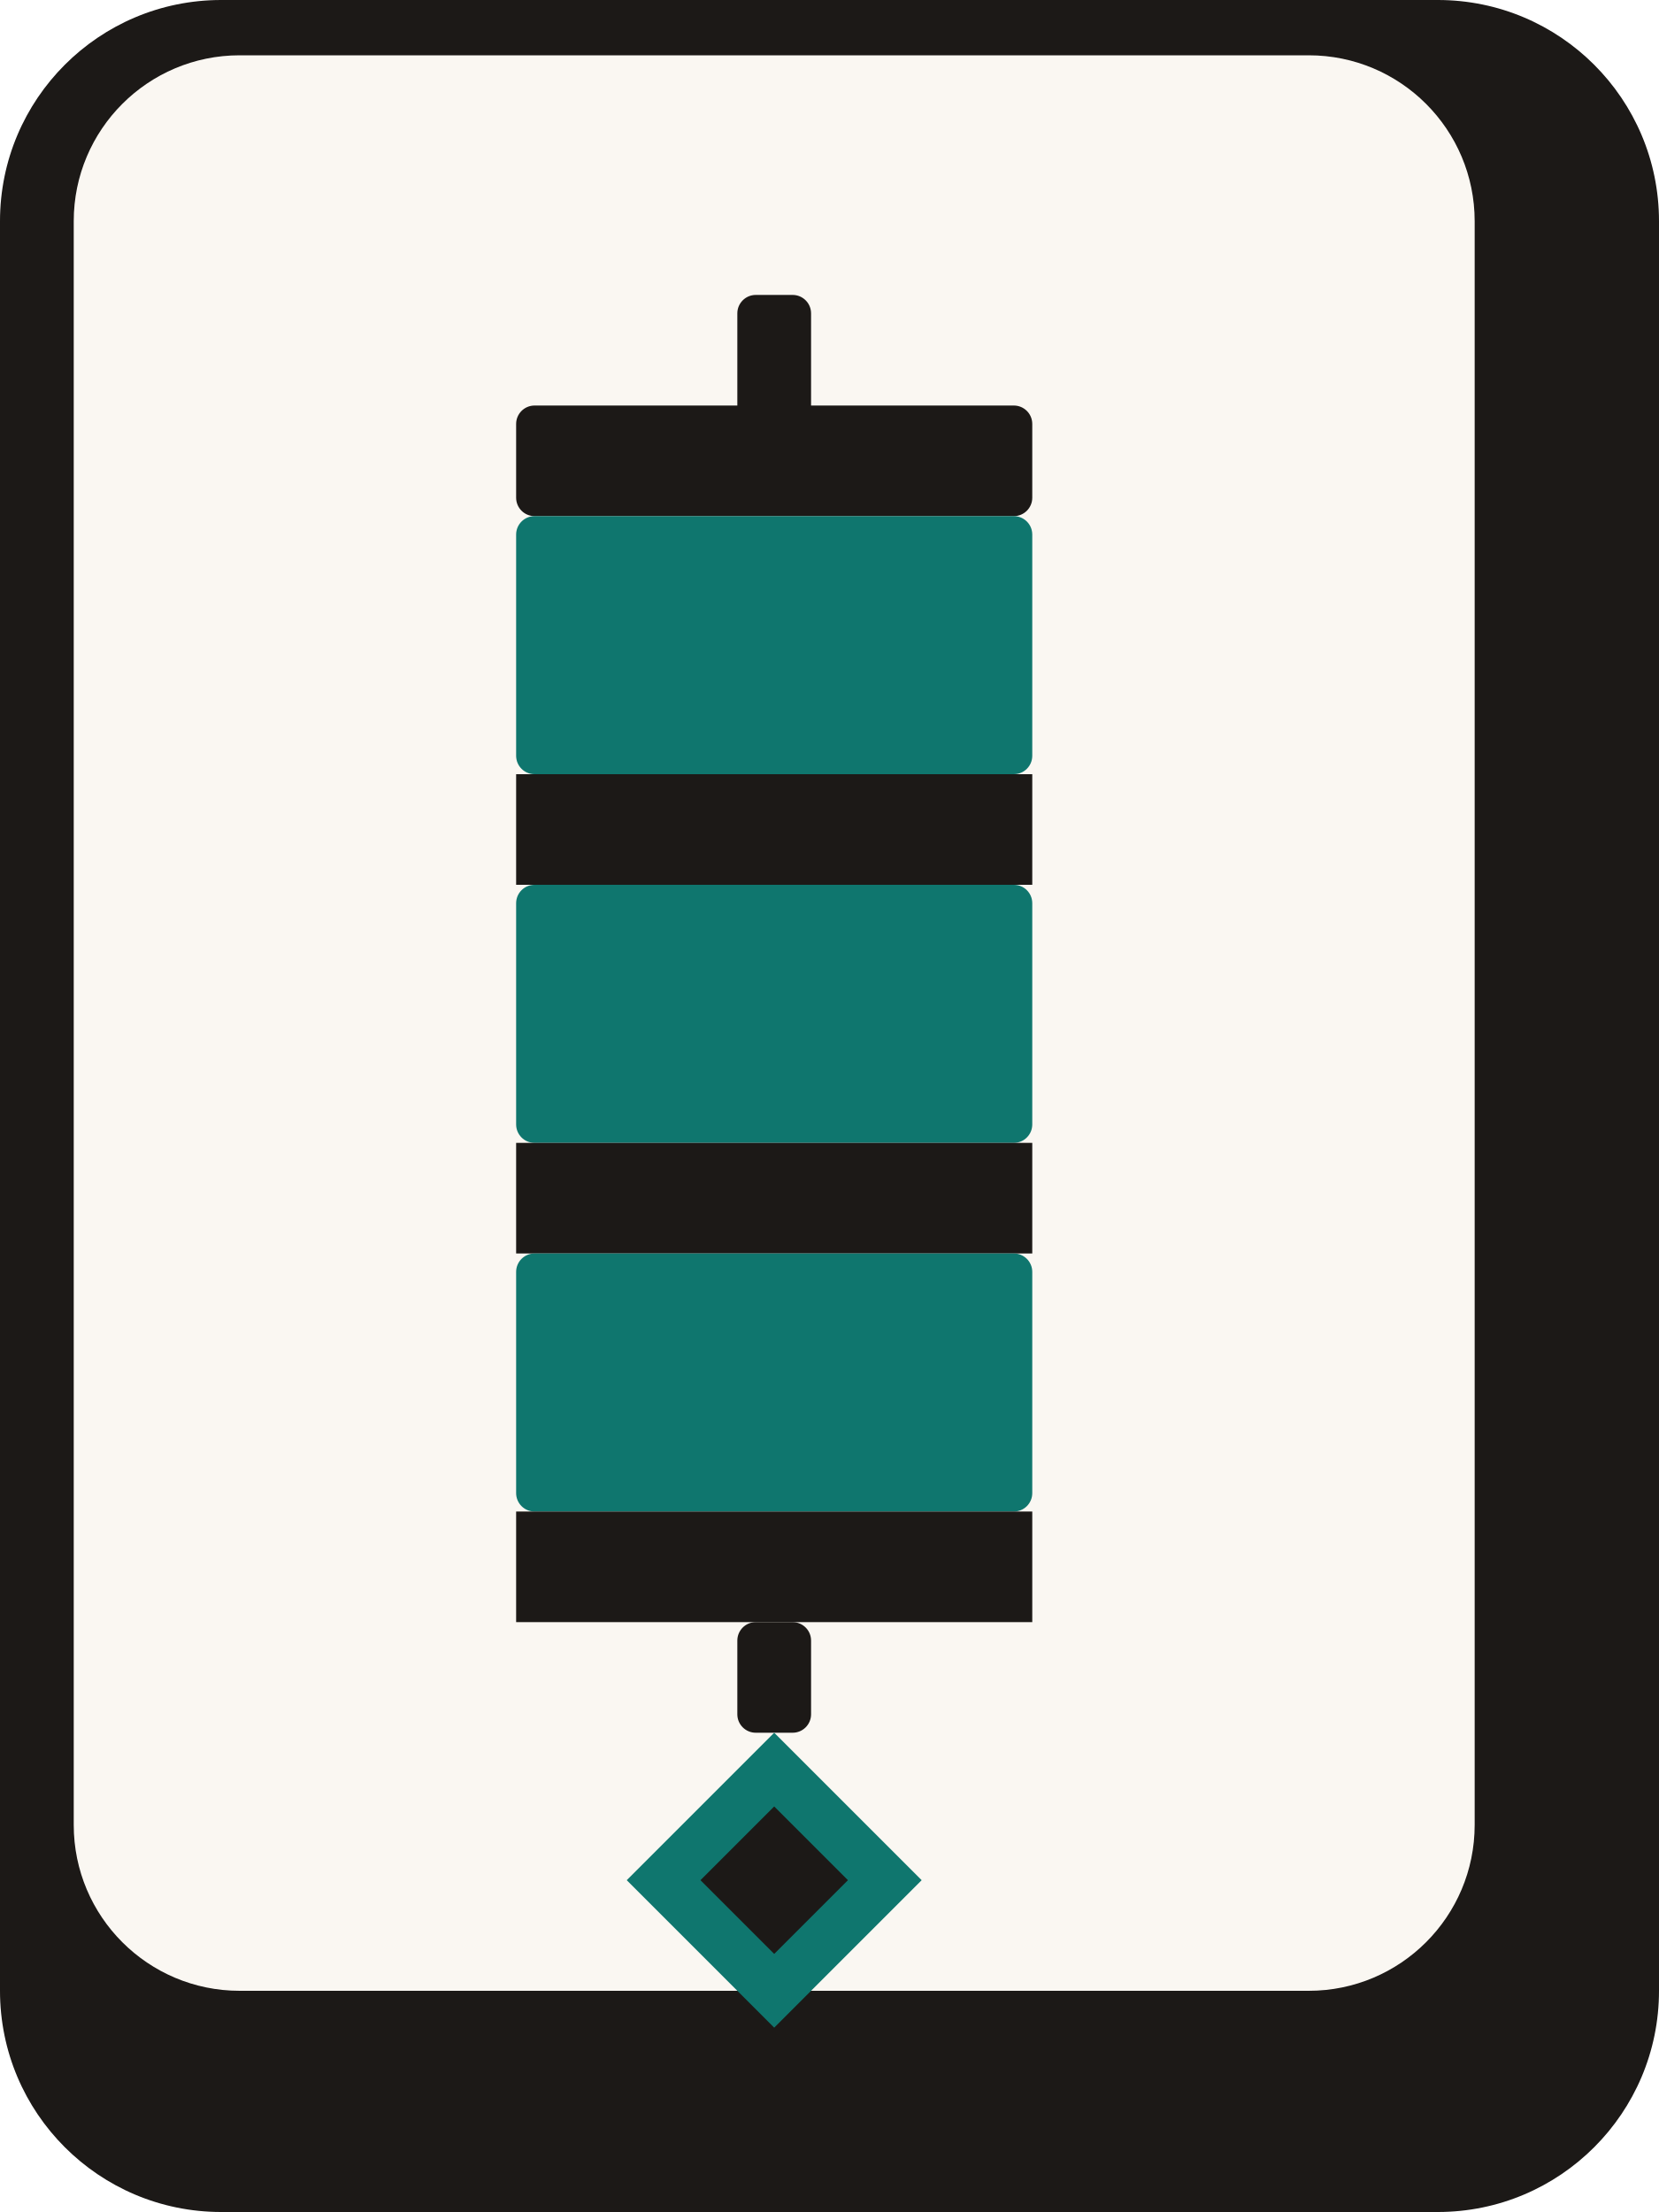
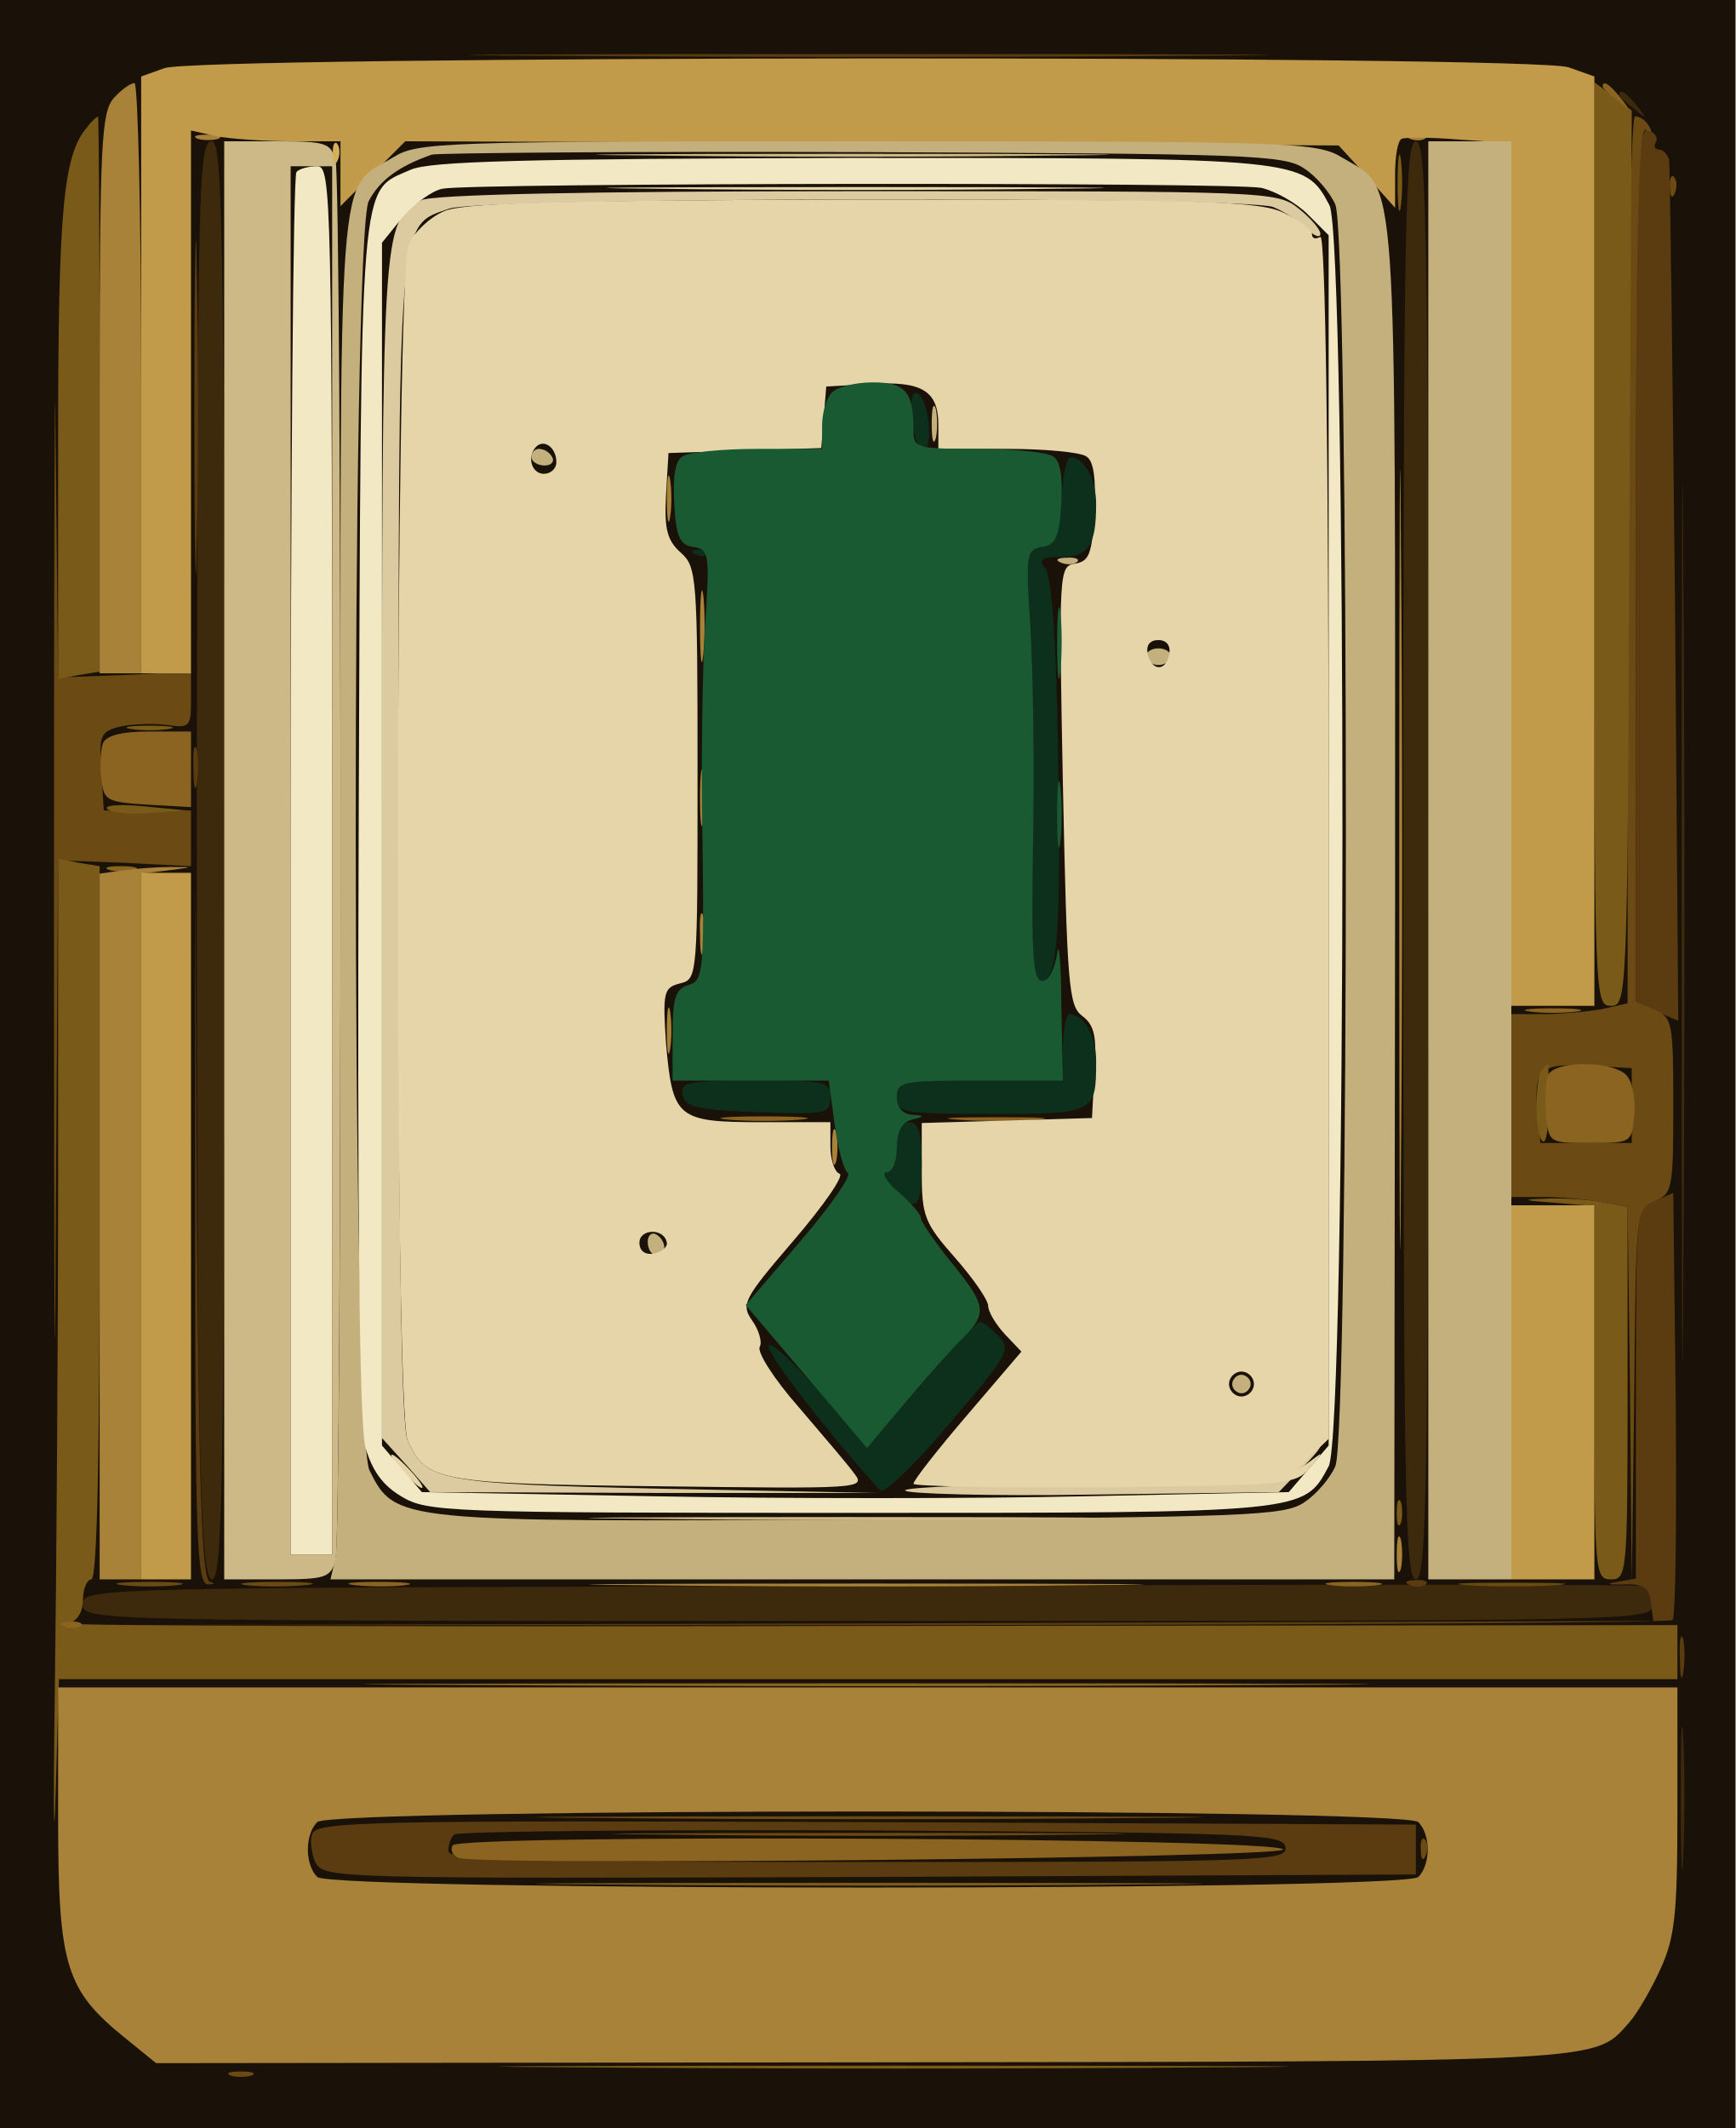
- <svg xmlns="http://www.w3.org/2000/svg" viewBox="0 0 90 120" width="90" height="120">
-   <rect width="90" height="120" rx="12" fill="#1C1917" />
-   <rect x="4" y="3" width="76" height="105" rx="9" fill="#FAF7F2" />
-   <rect x="40" y="16" width="4" height="8" rx="1" fill="#1C1917" />
-   <rect x="28" y="22" width="28" height="6" rx="1" fill="#1C1917" />
-   <rect x="28" y="28" width="28" height="14" rx="1" fill="#0F766E" />
-   <rect x="28" y="42" width="28" height="6" fill="#1C1917" />
-   <rect x="28" y="48" width="28" height="14" rx="1" fill="#0F766E" />
-   <rect x="28" y="62" width="28" height="6" fill="#1C1917" />
-   <rect x="28" y="68" width="28" height="14" rx="1" fill="#0F766E" />
-   <rect x="28" y="82" width="28" height="6" fill="#1C1917" />
-   <rect x="40" y="88" width="4" height="6" rx="1" fill="#1C1917" />
-   <polygon points="42,94 50,102 42,110 34,102" fill="#0F766E" />
-   <polygon points="42,98 46,102 42,106 38,102" fill="#1C1917" />
+ <svg xmlns="http://www.w3.org/2000/svg" viewBox="0 0 124 152" width="124" height="152">
+   <rect x="0" y="0" width="124" height="152" fill="#1A1208" />
+   <g transform="translate(0 152) scale(0.05933014 -0.059375)">
+     <path fill="#3D2A0C" fill-rule="evenodd" d="M1950 2446 c0 -2 8 -10 18 -17 15 -13 16 -12 3 4 -13 16 -21 21 -21 13z M238 2070 c0 -176 -1 -372 -1 -435 0 -788 3 -975 18 -975 13 0 15 103 15 865 0 762 -2 865 -15 865 -13 0 -15 -43 -17 -320z M1690 1525 c0 -762 2 -865 15 -865 13 0 15 103 15 865 0 762 -2 865 -15 865 -13 0 -15 -103 -15 -865z M2025 1450 c0 -470 1 -663 2 -428 2 236 2 620 0 855 -1 236 -2 43 -2 -427z M1038 652 c-930 -2 -938 -2 -938 -22 0 -20 7 -20 945 -20 929 0 945 0 945 19 0 11 -3 21 -7 23 -5 2 -430 2 -945 0z M2024 395 c0 -77 2 -107 3 -67 2 40 2 103 0 140 -2 37 -3 4 -3 -73z" />
+   </g>
+   <g transform="translate(0 152) scale(0.05933014 -0.059375)">
+     <path fill="#5A3C10" fill-rule="evenodd" d="M658 2493 c217 -2 568 -2 780 0 213 1 36 2 -393 2 -429 0 -603 -1 -387 -2z M1970 1882 l0 -527 25 -12 26 -11 -4 511 c-3 282 -6 518 -7 525 -2 6 -7 12 -12 12 -5 0 -7 4 -4 9 3 5 -1 11 -9 15 -13 5 -15 -58 -15 -522z M234 2070 c0 -179 2 -252 3 -162 2 89 2 235 0 325 -1 89 -3 16 -3 -163z M233 1635 c0 -22 2 -30 4 -17 2 12 2 30 0 40 -3 9 -5 -1 -4 -23z M235 1085 c0 -375 2 -430 15 -431 8 0 10 1 3 3 -10 3 -13 103 -16 431 l-2 427 0 -430z M1993 1115 c-23 -10 -23 -11 -23 -232 l0 -222 -22 -4 c-15 -2 -12 -4 7 -3 24 1 31 -4 33 -21 l3 -23 -943 -3 -943 -2 952 0 c523 0 954 3 957 6 4 3 5 120 4 260 l-3 254 -22 -10z M1698 653 c7 -3 16 -2 19 1 4 3 -2 6 -13 5 -11 0 -14 -3 -6 -6z M2023 565 c0 -22 2 -30 4 -17 2 12 2 30 0 40 -3 9 -5 -1 -4 -23z M376 354 c-3 -8 -1 -24 4 -35 11 -19 27 -19 668 -17 l657 3 0 30 0 30 -661 3 c-595 2 -662 1 -668 -14z m1172 -16 c3 -17 -26 -18 -502 -18 -415 0 -506 2 -506 13 0 8 3 17 7 20 3 4 230 6 502 5 463 -3 496 -4 499 -20z" />
+   </g>
+   <g transform="translate(0 152) scale(0.05933014 -0.059375)">
+     <path fill="#6B4A14" fill-rule="evenodd" d="M1960 1886 l0 -533 -31 -7 c-17 -3 -49 -6 -70 -6 l-39 0 0 -110 0 -110 39 0 c21 0 52 -3 70 -6 l31 -6 3 -227 2 -226 3 225 c2 223 2 225 25 235 21 9 22 16 22 115 0 99 -1 106 -22 115 l-23 10 0 528 c0 397 3 526 12 521 7 -4 8 -3 4 4 -4 7 -11 12 -17 12 -5 0 -9 -207 -9 -534z m5 -656 l0 -45 -55 0 -55 0 -3 33 c-6 56 2 63 60 60 l53 -3 0 -45z M2011 2334 c0 -11 3 -14 6 -6 3 7 2 16 -1 19 -3 4 -6 -2 -5 -13z M65 1460 c0 -470 1 -648 2 -395 l3 460 80 -3 80 -4 0 34 0 33 -52 0 -53 0 -3 47 c-3 44 -1 48 23 54 14 3 39 4 55 2 28 -4 30 -3 30 29 l0 35 -80 -4 -80 -3 -3 285 c-1 157 -2 -100 -2 -570z M148 653 c17 -2 47 -2 65 0 17 2 3 4 -33 4 -36 0 -50 -2 -32 -4z M297 653 c18 -2 50 -2 70 0 21 2 7 4 -32 4 -38 0 -55 -2 -38 -4z M1768 653 c28 -2 76 -2 105 0 28 2 5 3 -53 3 -58 0 -81 -1 -52 -3z M723 373 c181 -2 473 -2 650 0 177 1 30 2 -328 2 -357 0 -502 -1 -322 -2z M798 353 c139 -2 364 -2 500 0 136 1 22 2 -253 2 -275 0 -386 -1 -247 -2z M1711 334 c0 -11 3 -14 6 -6 3 7 2 16 -1 19 -3 4 -6 -2 -5 -13z M278 63 c6 -2 18 -2 25 0 6 3 1 5 -13 5 -14 0 -19 -2 -12 -5z" />
+   </g>
+   <g transform="translate(0 152) scale(0.05933014 -0.059375)">
+     <path fill="#7A5A18" fill-rule="evenodd" d="M1920 1905 c0 -547 0 -555 20 -555 19 0 20 9 22 538 l3 539 -22 17 -23 17 0 -556z M105 2407 c-29 -33 -35 -101 -35 -379 l0 -285 25 5 25 4 0 334 c0 184 -1 334 -2 334 -2 -1 -8 -6 -13 -13z M1683 2340 c0 -30 2 -43 4 -27 2 15 2 39 0 55 -2 15 -4 2 -4 -28z M158 1683 c12 -2 32 -2 45 0 12 2 2 4 -23 4 -25 0 -35 -2 -22 -4z M129 1587 c5 -5 28 -7 52 -5 l44 3 -52 5 c-29 3 -48 1 -44 -3z M70 1156 c0 -204 -2 -488 -4 -631 -2 -143 -1 -198 1 -122 l4 137 974 0 975 0 0 33 0 32 -977 -1 c-538 -1 -970 0 -960 3 10 3 17 14 17 29 0 13 5 24 10 24 7 0 10 150 10 429 l0 429 -25 4 -25 5 0 -371z M1857 1273 c-9 -9 -9 -81 1 -86 4 -3 7 17 7 44 0 27 0 49 -1 49 0 0 -4 -3 -7 -7z M1873 1113 l47 -4 0 -225 c0 -217 1 -224 20 -224 19 0 20 7 20 224 l0 224 -31 6 c-17 3 -48 5 -68 4 -30 -1 -28 -2 12 -5z M1682 740 c0 -14 2 -19 5 -12 2 6 2 18 0 25 -3 6 -5 1 -5 -13z M723 293 c181 -2 473 -2 650 0 177 1 30 2 -328 2 -357 0 -502 -1 -322 -2z M693 73 c214 -2 560 -2 770 0 210 1 36 2 -388 2 -424 0 -595 -1 -382 -2z" />
+   </g>
+   <g transform="translate(0 152) scale(0.05933014 -0.059375)">
+     <path fill="#8A6420" fill-rule="evenodd" d="M1930 2456 c0 -2 8 -10 18 -17 15 -13 16 -12 3 4 -13 16 -21 21 -21 13z M124 1666 c-3 -8 -4 -27 -2 -43 3 -26 6 -28 56 -31 l52 -3 0 45 0 46 -50 0 c-34 0 -52 -5 -56 -14z M133 1513 c9 -2 23 -2 30 0 6 3 -1 5 -18 5 -16 0 -22 -2 -12 -5z M1843 1343 c15 -2 39 -2 55 0 15 2 2 4 -28 4 -30 0 -43 -2 -27 -4z M1864 1266 c-3 -8 -4 -29 -2 -48 3 -33 4 -33 53 -33 49 0 50 0 53 33 2 18 -2 40 -9 48 -15 18 -88 19 -95 0z M878 1213 c23 -2 61 -2 85 0 23 2 4 4 -43 4 -47 0 -66 -2 -42 -4z M1153 1213 c26 -2 68 -2 95 0 26 2 4 3 -48 3 -52 0 -74 -1 -47 -3z M428 653 c18 -2 45 -2 60 0 15 2 0 4 -33 4 -33 0 -45 -2 -27 -4z M1603 653 c15 -2 39 -2 55 0 15 2 2 4 -28 4 -30 0 -43 -2 -27 -4z M78 603 c7 -3 16 -2 19 1 4 3 -2 6 -13 5 -11 0 -14 -3 -6 -6z M552 533 c267 -2 708 -2 980 0 271 1 52 2 -487 2 -539 0 -761 -1 -493 -2z M545 340 c-3 -6 0 -12 7 -15 26 -10 993 0 993 10 0 14 -991 19 -1000 5z" />
+   </g>
+   <g transform="translate(0 152) scale(0.05933014 -0.059375)">
+     <path fill="#A88238" fill-rule="evenodd" d="M137 2442 c-15 -17 -17 -56 -17 -355 l0 -337 25 0 25 0 0 355 c0 195 -4 355 -8 355 -5 0 -16 -8 -25 -18z M238 2393 c6 -2 18 -2 25 0 6 3 1 5 -13 5 -14 0 -19 -2 -12 -5z M1698 2393 c7 -3 16 -2 19 1 4 3 -2 6 -13 5 -11 0 -14 -3 -6 -6z M1685 1525 c0 -418 1 -588 2 -377 2 211 2 553 0 760 -1 207 -2 35 -2 -383z M803 1960 c0 -25 2 -35 4 -22 2 12 2 32 0 45 -2 12 -4 2 -4 -23z M843 1805 c0 -38 2 -53 4 -32 2 20 2 52 0 70 -2 17 -4 1 -4 -38z M843 1600 c0 -30 2 -43 4 -27 2 15 2 39 0 55 -2 15 -4 2 -4 -28z M148 1513 l-28 -4 0 -425 0 -424 25 0 25 0 0 424 0 425 33 4 c31 4 31 4 2 4 -16 0 -42 -2 -57 -4z M843 1435 c0 -22 2 -30 4 -17 2 12 2 30 0 40 -3 9 -5 -1 -4 -23z M803 1320 c0 -25 2 -35 4 -22 2 12 2 32 0 45 -2 12 -4 2 -4 -23z M1002 1180 c0 -19 2 -27 5 -17 2 9 2 25 0 35 -3 9 -5 1 -5 -18z M1682 690 c0 -19 2 -27 5 -17 2 9 2 25 0 35 -3 9 -5 1 -5 -18z M772 653 c147 -2 390 -2 540 0 150 1 30 2 -267 2 -297 0 -420 -1 -273 -2z M70 373 c0 -178 9 -207 81 -265 l37 -30 852 1 c905 1 879 0 922 48 9 10 26 39 37 63 18 39 21 66 21 193 l0 147 -975 0 -975 0 0 -157z m1638 -5 c15 -15 15 -51 0 -66 -17 -17 -1309 -17 -1326 0 -15 15 -15 51 0 66 17 17 1309 17 1326 0z" />
+   </g>
+   <g transform="translate(0 152) scale(0.05933014 -0.059375)">
+     <path fill="#C19A4A" fill-rule="evenodd" d="M198 2478 l-28 -10 0 -359 0 -359 30 0 30 0 0 326 0 327 31 -7 c17 -3 58 -6 90 -6 l59 0 0 -39 0 -39 39 39 39 39 562 -2 562 -3 34 -37 34 -38 0 40 c0 21 3 41 8 43 4 2 35 2 70 -1 l62 -4 0 -519 0 -519 50 0 50 0 0 559 0 559 -31 11 c-42 15 -1652 14 -1691 -1z M170 1085 l0 -425 30 0 30 0 0 425 0 425 -30 0 -30 0 0 -425z M1820 885 l0 -225 50 0 50 0 0 225 0 225 -50 0 -50 0 0 -225z" />
+   </g>
+   <g transform="translate(0 152) scale(0.05933014 -0.059375)">
+     <path fill="#C4B07C" fill-rule="evenodd" d="M474 2371 c-69 -42 -64 19 -64 -863 0 -438 -2 -808 -6 -822 l-6 -26 640 0 641 0 1 815 c0 901 4 855 -63 895 -31 19 -54 20 -572 20 -514 0 -542 -1 -571 -19z m1097 -14 c14 -9 31 -29 37 -43 17 -36 17 -1482 0 -1518 -6 -14 -23 -34 -37 -43 -24 -17 -68 -18 -534 -21 -560 -3 -561 -3 -592 59 -22 41 -22 1486 -1 1527 13 25 36 42 76 56 8 2 242 4 520 3 464 -2 507 -3 531 -20z M1122 2050 c0 -19 2 -27 5 -17 2 9 2 25 0 35 -3 9 -5 1 -5 -18z M640 2010 c0 -5 7 -10 16 -10 8 0 12 5 9 10 -3 6 -10 10 -16 10 -5 0 -9 -4 -9 -10z M1278 1883 c7 -3 16 -2 19 1 4 3 -2 6 -13 5 -11 0 -14 -3 -6 -6z M1380 1770 c0 -5 7 -10 15 -10 8 0 15 5 15 10 0 6 -7 10 -15 10 -8 0 -15 -4 -15 -10z M780 1066 c0 -9 5 -16 10 -16 6 0 10 4 10 9 0 6 -4 13 -10 16 -5 3 -10 -1 -10 -9z M1486 901 c-4 -5 -2 -12 3 -15 5 -4 12 -2 15 3 4 5 2 12 -3 15 -5 4 -12 2 -15 -3z M1720 1525 l0 -865 50 0 50 0 0 865 0 865 -50 0 -50 0 0 -865z" />
+   </g>
+   <g transform="translate(0 152) scale(0.05933014 -0.059375)">
+     <path fill="#CDB888" fill-rule="evenodd" d="M270 1525 l0 -865 64 0 c58 0 64 2 70 23 8 29 8 1655 0 1685 -6 20 -12 22 -70 22 l-64 0 0 -865z m130 0 l0 -835 -25 0 -25 0 0 835 0 835 25 0 25 0 0 -835z M778 2373 c139 -2 364 -2 500 0 136 1 22 2 -253 2 -275 0 -386 -1 -247 -2z M768 733 c138 -2 366 -2 505 0 138 1 25 2 -253 2 -278 0 -391 -1 -252 -2z" />
+   </g>
+   <g transform="translate(0 152) scale(0.05933014 -0.059375)">
+     <path fill="#DCCAA0" fill-rule="evenodd" d="M507 2319 c-47 -28 -47 -21 -47 -778 l0 -711 29 -32 29 -33 269 -1 268 0 -255 5 c-272 6 -287 9 -309 58 -8 16 -11 246 -11 719 0 765 -2 741 61 763 40 14 956 15 992 2 13 -5 31 -17 40 -26 10 -9 17 -12 17 -6 0 5 -12 19 -26 30 -26 21 -36 21 -533 21 -325 0 -512 -4 -524 -11z M1562 798 c-22 -22 -28 -23 -247 -23 -124 0 -225 -4 -225 -8 0 -4 101 -7 225 -5 l225 3 27 28 c15 15 25 27 22 27 -2 0 -15 -10 -27 -22z" />
+   </g>
+   <g transform="translate(0 152) scale(0.05933014 -0.059375)">
+     <path fill="#E6D5A8" fill-rule="evenodd" d="M788 2333 c133 -2 351 -2 485 0 133 1 24 2 -243 2 -267 0 -376 -1 -242 -2z M535 2306 c-17 -7 -36 -25 -43 -40 -16 -36 -18 -1403 -1 -1439 22 -49 37 -52 303 -55 240 -3 249 -3 235 15 -7 10 -38 46 -67 80 -30 34 -51 67 -47 73 3 5 -1 20 -9 31 -14 20 -11 26 50 97 36 42 61 78 55 80 -6 2 -11 17 -11 33 l0 29 -84 0 c-101 0 -106 5 -114 95 -4 61 -3 67 17 72 21 5 21 8 21 253 0 236 -1 248 -20 265 -17 15 -20 29 -18 69 l3 51 92 3 92 3 3 37 3 37 53 3 c62 4 82 -8 82 -49 l0 -29 83 0 c45 0 88 -4 95 -9 9 -5 12 -26 10 -67 -3 -50 -6 -59 -23 -62 -20 -3 -20 -8 -15 -267 5 -240 7 -265 23 -277 15 -11 18 -25 15 -68 l-3 -55 -102 -3 -103 -3 0 -58 c0 -54 3 -62 40 -104 22 -25 40 -51 40 -58 0 -7 9 -22 20 -34 l20 -21 -65 -76 c-36 -42 -65 -79 -65 -83 0 -3 103 -5 230 -4 219 2 231 3 247 23 18 21 18 21 -2 6 -15 -11 -15 -9 2 7 l23 22 0 726 c0 469 -4 724 -10 720 -6 -3 -10 -2 -10 3 0 5 -15 17 -34 26 -30 14 -92 16 -508 16 -369 -1 -480 -4 -503 -14z m135 -302 c0 -8 -7 -14 -15 -14 -15 0 -21 21 -9 33 10 9 24 -2 24 -19z m738 -231 c-4 -22 -22 -20 -26 1 -2 10 3 16 13 16 10 0 15 -7 13 -17z m-605 -708 c1 -5 -6 -11 -15 -13 -11 -2 -18 3 -18 13 0 17 30 18 33 0z m707 -170 c0 -8 -7 -15 -15 -15 -8 0 -15 7 -15 15 0 8 7 15 15 15 8 0 15 -7 15 -15z M485 790 c10 -11 20 -20 23 -20 3 0 -3 9 -13 20 -10 11 -20 20 -23 20 -3 0 3 -9 13 -20z" />
+   </g>
+   <g transform="translate(0 152) scale(0.05933014 -0.059375)">
+     <path fill="#F3E8C4" fill-rule="evenodd" d="M495 2356 c-63 -28 -60 8 -63 -779 -2 -490 1 -731 8 -758 8 -28 21 -46 43 -59 31 -19 54 -20 540 -20 552 0 547 0 577 56 22 40 22 1477 1 1517 -30 57 -34 57 -578 57 -394 -1 -504 -4 -528 -14z m1024 -22 c17 -4 42 -18 56 -32 l25 -25 0 -728 0 -728 -24 -28 -24 -28 -244 -5 c-133 -3 -368 -3 -521 0 l-279 5 -24 28 -24 28 0 724 0 723 25 31 c14 16 36 32 48 34 35 7 951 8 986 1z M357 2353 c-4 -3 -7 -379 -7 -835 l0 -828 25 0 25 0 0 835 c0 803 -1 835 -18 835 -10 0 -22 -3 -25 -7z" />
+   </g>
+   <g transform="translate(0 152) scale(0.05933014 -0.059375)">
+     <path fill="#D4B05C" fill-rule="evenodd" d="M401 2374 c0 -11 3 -14 6 -6 3 7 2 16 -1 19 -3 4 -6 -2 -5 -13z" />
+   </g>
+   <g transform="translate(0 152) scale(0.05933014 -0.059375)">
+     <path fill="#0C301C" fill-rule="evenodd" d="M1098 2055 c2 -19 8 -35 14 -35 13 0 6 63 -8 67 -6 2 -8 -10 -6 -32z M1278 1958 c-2 -44 -6 -53 -23 -56 -19 -3 -20 -8 -14 -98 3 -53 5 -170 3 -260 -2 -129 0 -164 10 -164 20 0 24 62 20 284 -2 129 -8 203 -15 212 -9 11 -6 14 19 14 33 0 42 14 42 64 0 30 -15 56 -31 56 -5 0 -9 -24 -11 -52z M838 1893 c7 -3 16 -2 19 1 4 3 -2 6 -13 5 -11 0 -14 -3 -6 -6z M1280 1300 l0 -40 -100 0 c-93 0 -100 -1 -100 -20 0 -19 7 -20 114 -20 125 0 126 1 126 64 0 30 -15 56 -32 56 -4 0 -8 -18 -8 -40z M822 1243 c3 -15 17 -18 91 -21 82 -3 87 -2 87 18 0 19 -6 20 -91 20 -81 0 -90 -2 -87 -17z M1080 1180 c0 -16 -5 -30 -12 -30 -6 0 -3 -9 7 -20 28 -31 35 -24 35 30 0 38 -4 50 -15 50 -10 0 -15 -10 -15 -30z M1110 895 c-35 -41 -64 -75 -65 -75 -2 0 -28 29 -58 65 -31 36 -58 61 -61 56 -5 -7 76 -111 134 -174 4 -5 42 31 83 80 70 82 75 89 60 105 -9 10 -19 18 -23 18 -4 0 -35 -34 -70 -75z" />
+   </g>
+   <g transform="translate(0 152) scale(0.05933014 -0.059375)">
+     <path fill="#1A5A32" fill-rule="evenodd" d="M1002 2088 c-7 -7 -12 -25 -12 -40 l0 -28 -77 0 c-43 0 -84 -4 -91 -9 -9 -5 -12 -25 -10 -57 2 -40 7 -50 23 -52 19 -3 20 -8 14 -95 -3 -51 -5 -167 -3 -259 2 -157 1 -168 -17 -173 -16 -5 -19 -16 -19 -61 l0 -54 94 0 94 0 7 -52 c4 -29 11 -56 16 -59 5 -3 -21 -40 -57 -82 l-66 -77 73 -86 73 -86 45 53 c25 30 57 66 71 80 30 30 28 39 -19 96 -18 23 -32 44 -32 47 1 4 -11 18 -26 31 -16 13 -22 25 -15 25 7 0 12 13 12 29 0 20 6 31 18 34 16 4 16 5 0 6 -11 1 -18 9 -18 21 0 19 7 20 100 20 l100 0 -2 93 c0 50 -3 77 -5 60 -3 -19 -10 -33 -18 -33 -11 0 -13 30 -11 164 2 90 0 207 -3 260 -6 90 -5 95 14 98 16 2 21 12 23 52 2 32 -1 52 -10 57 -7 5 -48 9 -90 9 -76 0 -78 1 -78 24 0 45 -10 56 -49 56 -20 0 -42 -5 -49 -12z M1273 1785 c0 -38 2 -53 4 -32 2 20 2 52 0 70 -2 17 -4 1 -4 -38z M1273 1580 c0 -36 2 -50 4 -32 2 17 2 47 0 65 -2 17 -4 3 -4 -33z" />
+   </g>
</svg>
